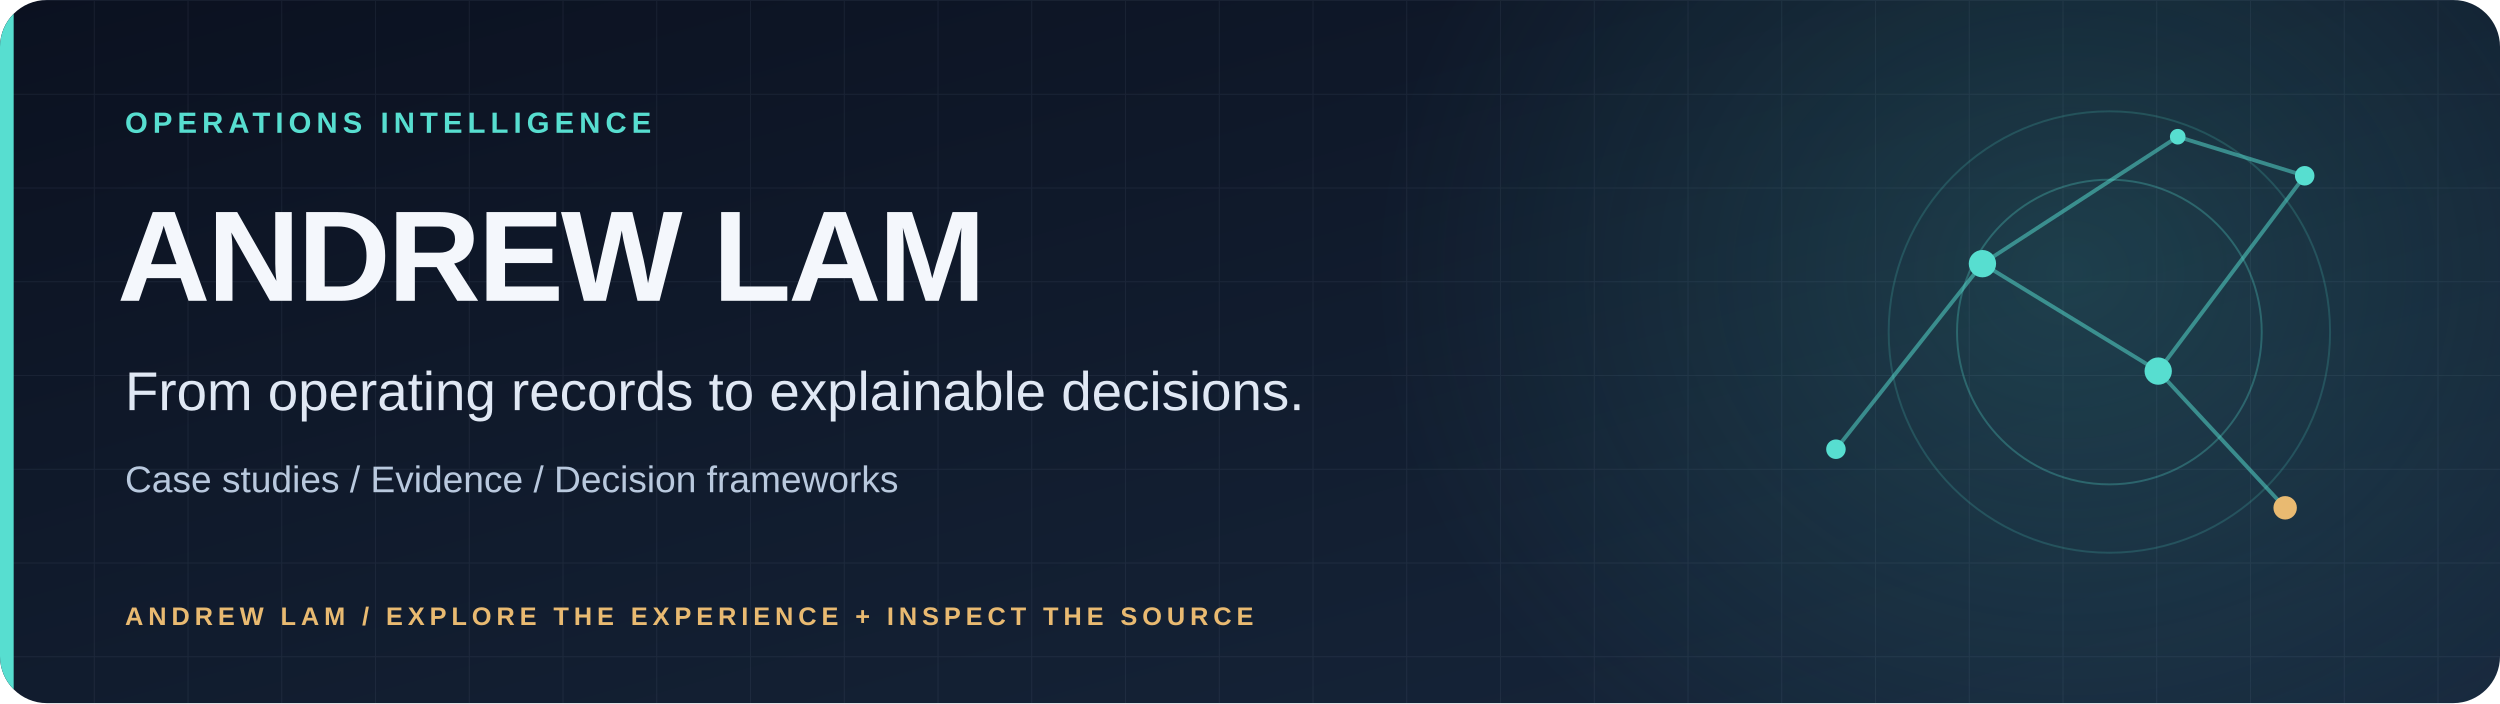
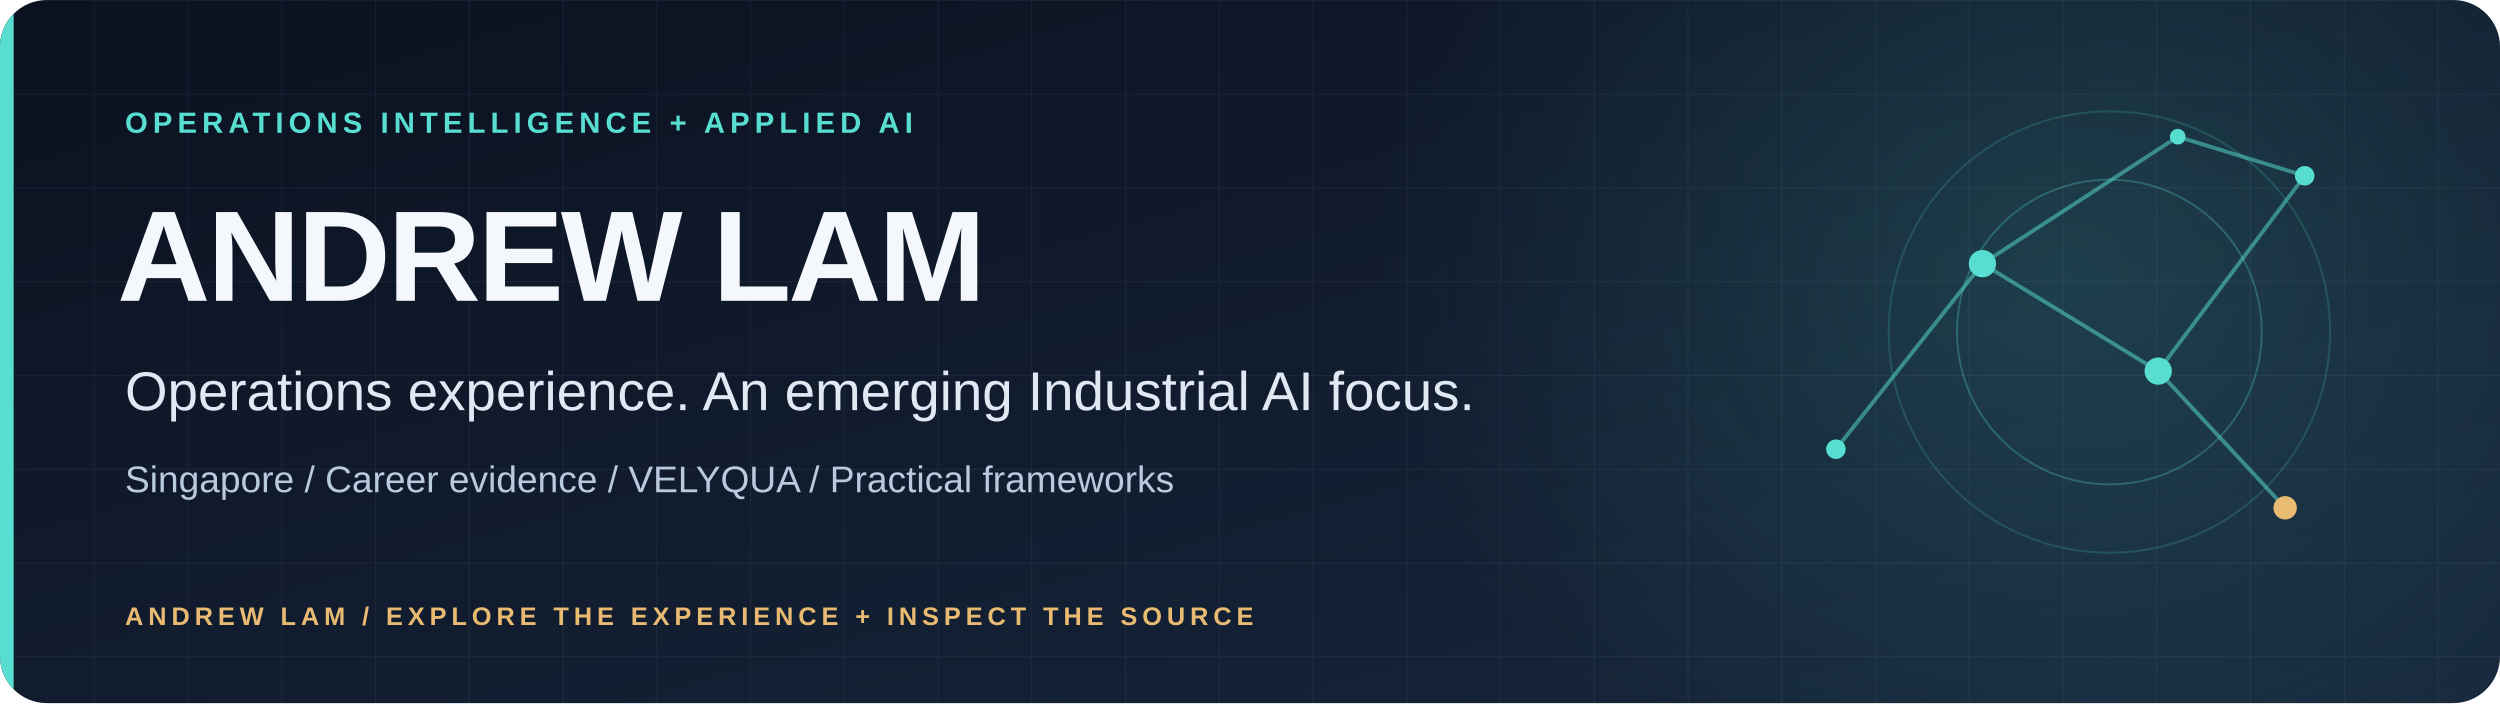
<svg xmlns="http://www.w3.org/2000/svg" width="1280" height="360" viewBox="0 0 1280 360" role="img" aria-labelledby="title description">
  <defs>
    <linearGradient id="background" x2="1" y2="1">
      <stop stop-color="#0b1120" />
      <stop offset="1" stop-color="#17273c" />
    </linearGradient>
    <radialGradient id="light">
      <stop stop-color="#57ded0" stop-opacity=".17" />
      <stop offset="1" stop-color="#57ded0" stop-opacity="0" />
    </radialGradient>
    <pattern id="grid" width="48" height="48" patternUnits="userSpaceOnUse">
      <path d="M48 0H0V48" fill="none" stroke="#b4c6de" stroke-opacity=".07" />
    </pattern>
    <clipPath id="frame">
      <rect width="1280" height="360" rx="24" />
    </clipPath>
  </defs>
  <g clip-path="url(#frame)">
    <rect width="1280" height="360" fill="url(#background)" />
    <rect width="1280" height="360" fill="url(#grid)" />
    <ellipse cx="1060" cy="140" rx="360" ry="310" fill="url(#light)" />
    <g fill="none" stroke="#57ded0" transform="translate(1080 170)">
      <circle r="113" stroke-opacity=".18" />
      <circle r="78" stroke-opacity=".28" />
      <path d="M-140 60L-65-35L25 20L100-80M-65-35L35-100L100-80M25 20L90 90" stroke-opacity=".52" stroke-width="2" />
      <g fill="#57ded0" stroke="none">
        <circle cx="-140" cy="60" r="5" />
        <circle cx="-65" cy="-35" r="7" />
        <circle cx="25" cy="20" r="7" />
        <circle cx="100" cy="-80" r="5" />
        <circle cx="35" cy="-100" r="4" />
      </g>
      <circle cx="90" cy="90" r="6" fill="#e9ba71" stroke="none" />
    </g>
    <g font-family="Segoe UI,Arial,sans-serif">
-       <text x="64" y="68" fill="#57ded0" font-size="15" font-weight="700" letter-spacing="2.6">OPERATIONS INTELLIGENCE</text>
+       <text x="64" y="68" fill="#57ded0" font-size="15" font-weight="700" letter-spacing="2.6">OPERATIONS INTELLIGENCE + APPLIED AI</text>
      <text x="60" y="154" fill="#f4f7fc" font-size="66" font-weight="700" letter-spacing="-1.5">ANDREW LAM</text>
-       <text x="64" y="210" fill="#e0e8f4" font-size="28">From operating records to explainable decisions.</text>
-       <text x="64" y="252" fill="#b9c9de" font-size="19">Case studies / Evidence / Decision frameworks</text>
+       <text x="64" y="210" fill="#e0e8f4" font-size="28">Operations experience. An emerging Industrial AI focus.</text>
+       <text x="64" y="252" fill="#b9c9de" font-size="19">Singapore / Career evidence / VELYQUA / Practical frameworks</text>
      <text x="64" y="320" fill="#e9ba71" font-size="13" font-weight="700" letter-spacing="2.5">ANDREW LAM  /  EXPLORE THE EXPERIENCE + INSPECT THE SOURCE</text>
    </g>
    <rect width="7" height="360" fill="#57ded0" />
  </g>
</svg>
